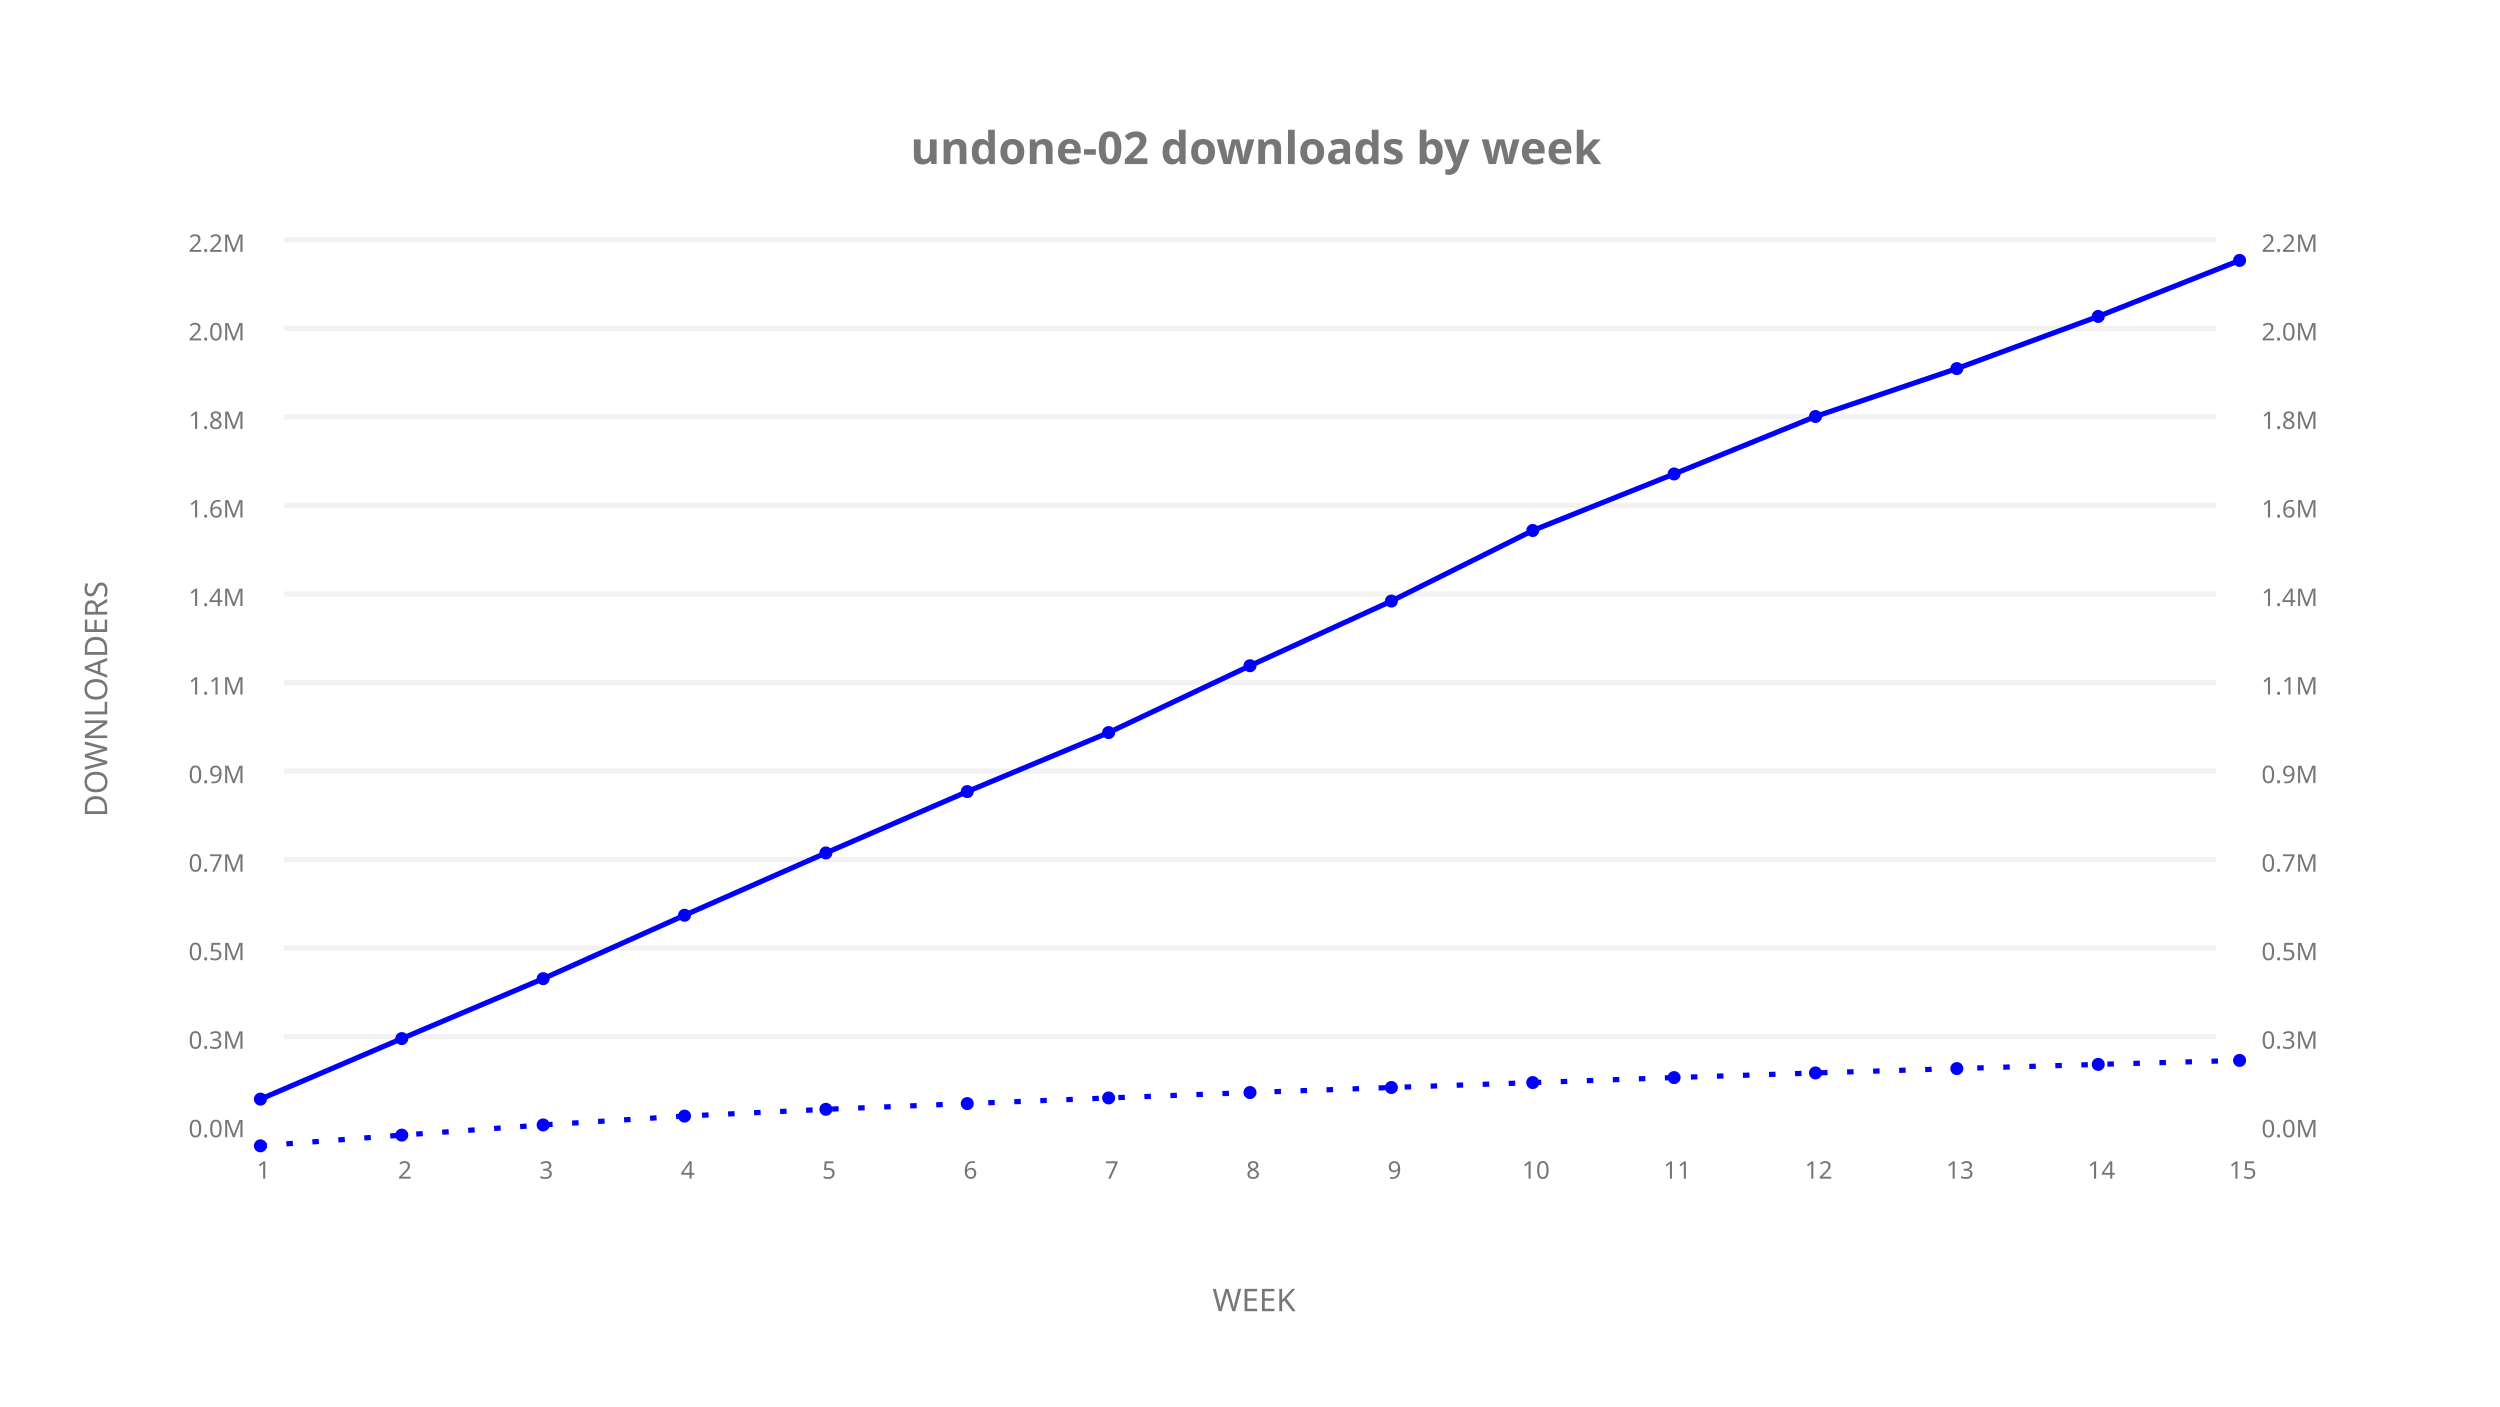
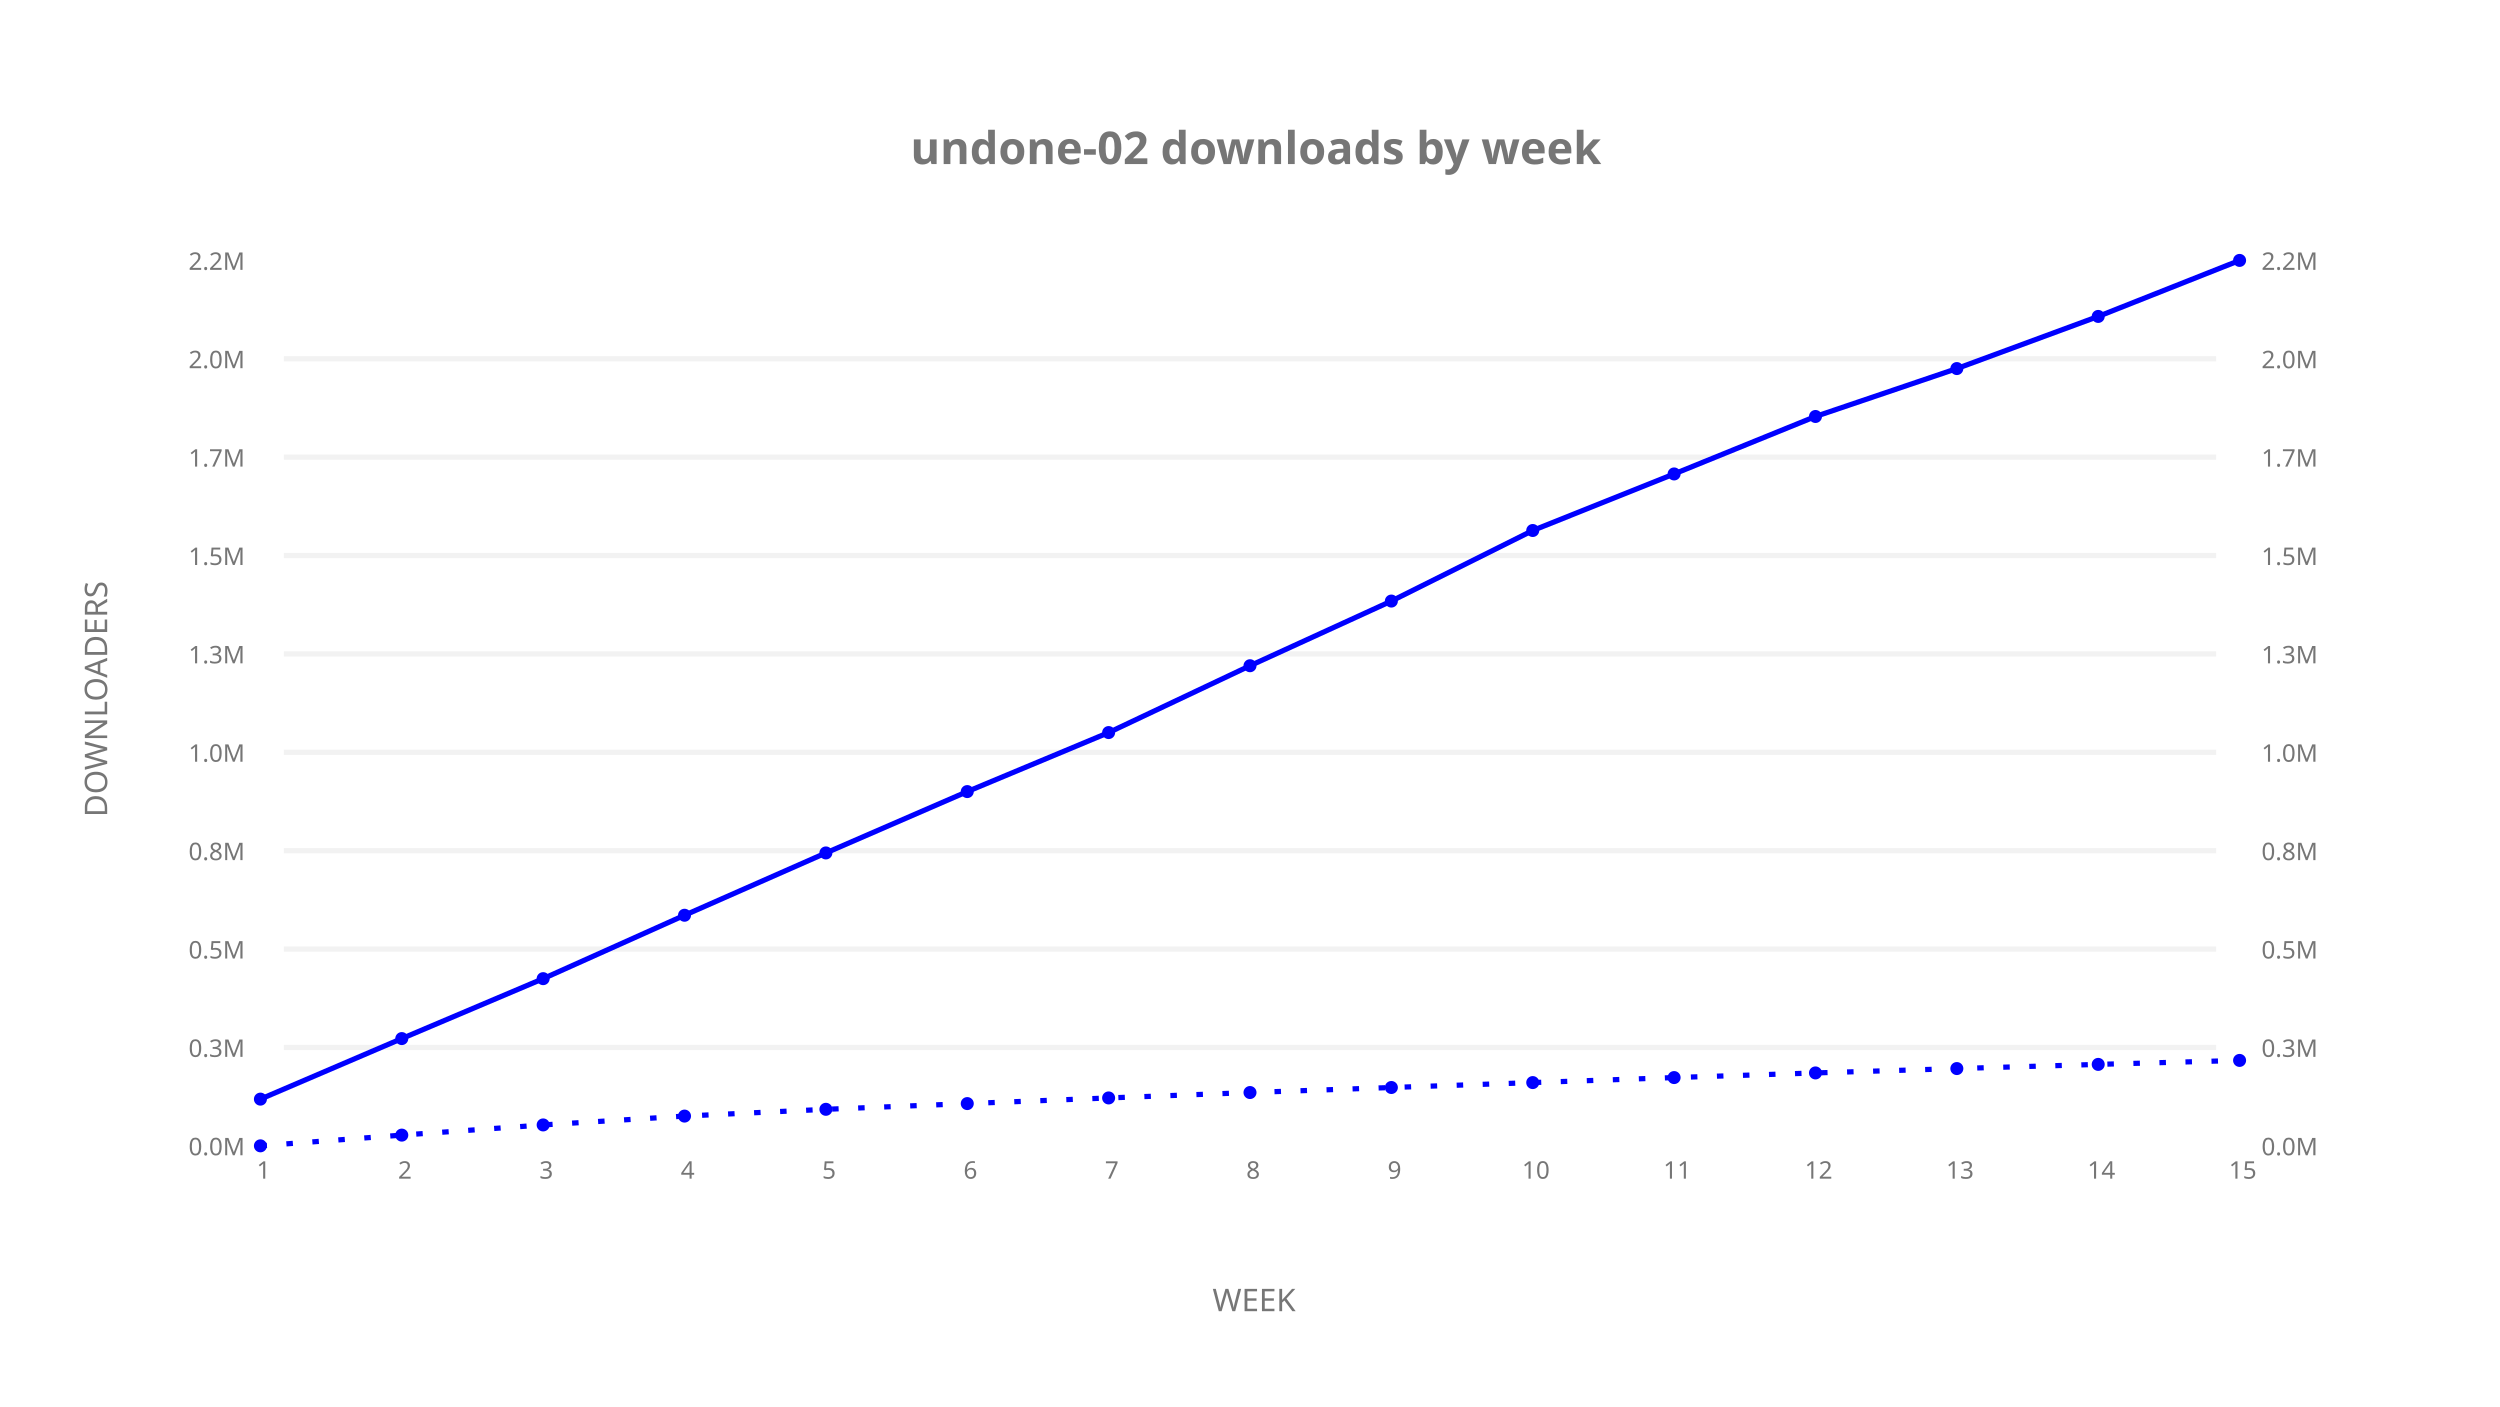
<svg xmlns="http://www.w3.org/2000/svg" xml:space="preserve" id="undone-02-downloads-by-week-undone-02-week" x="0px" y="0px" width="1920px" height="1080px" viewBox="0 0 1920 1080" enable-background="new 0 0 1920 1080" role="img">
  <g id="annotations">
    <text x="960" y="126" font-family="Atkinson Hyperlegible" font-size="26pt" text-anchor="middle" text-align="center" font-weight="600" font-style="normal" style="fill:rgb(118,118,118); fill-opacity:1; stroke:rgb(118,118,118); stroke-opacity:0; stroke-width:0.5"> undone-02 downloads by week</text>
    <g id="axes-lines">
      <text x="960" y="1007" font-family="Atkinson Hyperlegible" font-size="18pt" text-anchor="middle" text-align="center" font-weight="500" font-style="normal" style="fill:rgb(118,118,118); fill-opacity:1; stroke:rgb(118,118,118); stroke-opacity:0; stroke-width:0.5"> WEEK</text>
      <text x="73" y="540" font-family="Atkinson Hyperlegible" font-size="18pt" text-anchor="middle" text-align="center" dominant-baseline="central" font-weight="500" font-style="normal" style="fill:rgb(118,118,118); fill-opacity:1; stroke:rgb(118,118,118); stroke-opacity:0; stroke-width:0.5" transform="rotate(-90,73,540)"> DOWNLOADERS</text>
    </g>
    <g id="tic-y-label-lines">
-       <line x1="218" y1="796.188" x2="1702" y2="796.188" style="fill:rgb(0,0,255); fill-opacity:0; stroke:rgb(242,242,242); stroke-opacity:1; stroke-width:4" />
-       <line x1="218" y1="728.188" x2="1702" y2="728.188" style="fill:rgb(0,0,255); fill-opacity:0; stroke:rgb(242,242,242); stroke-opacity:1; stroke-width:4" />
-       <line x1="218" y1="660.188" x2="1702" y2="660.188" style="fill:rgb(0,0,255); fill-opacity:0; stroke:rgb(242,242,242); stroke-opacity:1; stroke-width:4" />
-       <line x1="218" y1="592.188" x2="1702" y2="592.188" style="fill:rgb(0,0,255); fill-opacity:0; stroke:rgb(242,242,242); stroke-opacity:1; stroke-width:4" />
-       <line x1="218" y1="524.188" x2="1702" y2="524.188" style="fill:rgb(0,0,255); fill-opacity:0; stroke:rgb(242,242,242); stroke-opacity:1; stroke-width:4" />
-       <line x1="218" y1="456.188" x2="1702" y2="456.188" style="fill:rgb(0,0,255); fill-opacity:0; stroke:rgb(242,242,242); stroke-opacity:1; stroke-width:4" />
-       <line x1="218" y1="388.188" x2="1702" y2="388.188" style="fill:rgb(0,0,255); fill-opacity:0; stroke:rgb(242,242,242); stroke-opacity:1; stroke-width:4" />
-       <line x1="218" y1="320.188" x2="1702" y2="320.188" style="fill:rgb(0,0,255); fill-opacity:0; stroke:rgb(242,242,242); stroke-opacity:1; stroke-width:4" />
-       <line x1="218" y1="252.188" x2="1702" y2="252.188" style="fill:rgb(0,0,255); fill-opacity:0; stroke:rgb(242,242,242); stroke-opacity:1; stroke-width:4" />
-       <line x1="218" y1="184.188" x2="1702" y2="184.188" style="fill:rgb(0,0,255); fill-opacity:0; stroke:rgb(242,242,242); stroke-opacity:1; stroke-width:4" />
+       <line x1="218" y1="804.444" x2="1702" y2="804.444" style="fill:rgb(0,0,255); fill-opacity:0; stroke:rgb(242,242,242); stroke-opacity:1; stroke-width:4" />
+       <line x1="218" y1="728.889" x2="1702" y2="728.889" style="fill:rgb(0,0,255); fill-opacity:0; stroke:rgb(242,242,242); stroke-opacity:1; stroke-width:4" />
+       <line x1="218" y1="653.333" x2="1702" y2="653.333" style="fill:rgb(0,0,255); fill-opacity:0; stroke:rgb(242,242,242); stroke-opacity:1; stroke-width:4" />
+       <line x1="218" y1="577.778" x2="1702" y2="577.778" style="fill:rgb(0,0,255); fill-opacity:0; stroke:rgb(242,242,242); stroke-opacity:1; stroke-width:4" />
+       <line x1="218" y1="502.222" x2="1702" y2="502.222" style="fill:rgb(0,0,255); fill-opacity:0; stroke:rgb(242,242,242); stroke-opacity:1; stroke-width:4" />
+       <line x1="218" y1="426.667" x2="1702" y2="426.667" style="fill:rgb(0,0,255); fill-opacity:0; stroke:rgb(242,242,242); stroke-opacity:1; stroke-width:4" />
+       <line x1="218" y1="351.111" x2="1702" y2="351.111" style="fill:rgb(0,0,255); fill-opacity:0; stroke:rgb(242,242,242); stroke-opacity:1; stroke-width:4" />
+       <line x1="218" y1="275.556" x2="1702" y2="275.556" style="fill:rgb(0,0,255); fill-opacity:0; stroke:rgb(242,242,242); stroke-opacity:1; stroke-width:4" />
    </g>
    <g id="tic-x-labels">
      <text x="200" y="898" font-family="Atkinson Hyperlegible" font-size="14pt" text-anchor="middle" text-align="center" dominant-baseline="central" font-weight="400" font-style="normal" style="fill:rgb(118,118,118); fill-opacity:1; stroke:rgb(118,118,118); stroke-opacity:0; stroke-width:0.5"> 1</text>
      <text x="308.571" y="898" font-family="Atkinson Hyperlegible" font-size="14pt" text-anchor="middle" text-align="center" dominant-baseline="central" font-weight="400" font-style="normal" style="fill:rgb(118,118,118); fill-opacity:1; stroke:rgb(118,118,118); stroke-opacity:0; stroke-width:0.5"> 2</text>
      <text x="417.143" y="898" font-family="Atkinson Hyperlegible" font-size="14pt" text-anchor="middle" text-align="center" dominant-baseline="central" font-weight="400" font-style="normal" style="fill:rgb(118,118,118); fill-opacity:1; stroke:rgb(118,118,118); stroke-opacity:0; stroke-width:0.5"> 3</text>
      <text x="525.714" y="898" font-family="Atkinson Hyperlegible" font-size="14pt" text-anchor="middle" text-align="center" dominant-baseline="central" font-weight="400" font-style="normal" style="fill:rgb(118,118,118); fill-opacity:1; stroke:rgb(118,118,118); stroke-opacity:0; stroke-width:0.5"> 4</text>
      <text x="634.286" y="898" font-family="Atkinson Hyperlegible" font-size="14pt" text-anchor="middle" text-align="center" dominant-baseline="central" font-weight="400" font-style="normal" style="fill:rgb(118,118,118); fill-opacity:1; stroke:rgb(118,118,118); stroke-opacity:0; stroke-width:0.5"> 5</text>
      <text x="742.857" y="898" font-family="Atkinson Hyperlegible" font-size="14pt" text-anchor="middle" text-align="center" dominant-baseline="central" font-weight="400" font-style="normal" style="fill:rgb(118,118,118); fill-opacity:1; stroke:rgb(118,118,118); stroke-opacity:0; stroke-width:0.5"> 6</text>
      <text x="851.429" y="898" font-family="Atkinson Hyperlegible" font-size="14pt" text-anchor="middle" text-align="center" dominant-baseline="central" font-weight="400" font-style="normal" style="fill:rgb(118,118,118); fill-opacity:1; stroke:rgb(118,118,118); stroke-opacity:0; stroke-width:0.5"> 7</text>
      <text x="960" y="898" font-family="Atkinson Hyperlegible" font-size="14pt" text-anchor="middle" text-align="center" dominant-baseline="central" font-weight="400" font-style="normal" style="fill:rgb(118,118,118); fill-opacity:1; stroke:rgb(118,118,118); stroke-opacity:0; stroke-width:0.5"> 8</text>
      <text x="1068.571" y="898" font-family="Atkinson Hyperlegible" font-size="14pt" text-anchor="middle" text-align="center" dominant-baseline="central" font-weight="400" font-style="normal" style="fill:rgb(118,118,118); fill-opacity:1; stroke:rgb(118,118,118); stroke-opacity:0; stroke-width:0.5"> 9</text>
      <text x="1177.143" y="898" font-family="Atkinson Hyperlegible" font-size="14pt" text-anchor="middle" text-align="center" dominant-baseline="central" font-weight="400" font-style="normal" style="fill:rgb(118,118,118); fill-opacity:1; stroke:rgb(118,118,118); stroke-opacity:0; stroke-width:0.5"> 10</text>
      <text x="1285.714" y="898" font-family="Atkinson Hyperlegible" font-size="14pt" text-anchor="middle" text-align="center" dominant-baseline="central" font-weight="400" font-style="normal" style="fill:rgb(118,118,118); fill-opacity:1; stroke:rgb(118,118,118); stroke-opacity:0; stroke-width:0.5"> 11</text>
      <text x="1394.286" y="898" font-family="Atkinson Hyperlegible" font-size="14pt" text-anchor="middle" text-align="center" dominant-baseline="central" font-weight="400" font-style="normal" style="fill:rgb(118,118,118); fill-opacity:1; stroke:rgb(118,118,118); stroke-opacity:0; stroke-width:0.5"> 12</text>
      <text x="1502.857" y="898" font-family="Atkinson Hyperlegible" font-size="14pt" text-anchor="middle" text-align="center" dominant-baseline="central" font-weight="400" font-style="normal" style="fill:rgb(118,118,118); fill-opacity:1; stroke:rgb(118,118,118); stroke-opacity:0; stroke-width:0.5"> 13</text>
      <text x="1611.429" y="898" font-family="Atkinson Hyperlegible" font-size="14pt" text-anchor="middle" text-align="center" dominant-baseline="central" font-weight="400" font-style="normal" style="fill:rgb(118,118,118); fill-opacity:1; stroke:rgb(118,118,118); stroke-opacity:0; stroke-width:0.5"> 14</text>
      <text x="1720" y="898" font-family="Atkinson Hyperlegible" font-size="14pt" text-anchor="middle" text-align="center" dominant-baseline="central" font-weight="400" font-style="normal" style="fill:rgb(118,118,118); fill-opacity:1; stroke:rgb(118,118,118); stroke-opacity:0; stroke-width:0.5"> 15</text>
    </g>
    <g id="tic-y-labels">
-       <text x="164" y="866.188" font-family="Atkinson Hyperlegible" font-size="14pt" text-anchor="middle" text-align="center" dominant-baseline="central" font-weight="400" font-style="normal" style="fill:rgb(118,118,118); fill-opacity:1; stroke:rgb(118,118,118); stroke-opacity:0; stroke-width:0.5"> 0.0M</text>
-       <text x="1756" y="866.188" font-family="Atkinson Hyperlegible" font-size="14pt" text-anchor="middle" text-align="center" dominant-baseline="central" font-weight="400" font-style="normal" style="fill:rgb(118,118,118); fill-opacity:1; stroke:rgb(118,118,118); stroke-opacity:0; stroke-width:0.5"> 0.0M</text>
-       <text x="164" y="798.188" font-family="Atkinson Hyperlegible" font-size="14pt" text-anchor="middle" text-align="center" dominant-baseline="central" font-weight="400" font-style="normal" style="fill:rgb(118,118,118); fill-opacity:1; stroke:rgb(118,118,118); stroke-opacity:0; stroke-width:0.5"> 0.3M</text>
-       <text x="1756" y="798.188" font-family="Atkinson Hyperlegible" font-size="14pt" text-anchor="middle" text-align="center" dominant-baseline="central" font-weight="400" font-style="normal" style="fill:rgb(118,118,118); fill-opacity:1; stroke:rgb(118,118,118); stroke-opacity:0; stroke-width:0.5"> 0.3M</text>
-       <text x="164" y="730.188" font-family="Atkinson Hyperlegible" font-size="14pt" text-anchor="middle" text-align="center" dominant-baseline="central" font-weight="400" font-style="normal" style="fill:rgb(118,118,118); fill-opacity:1; stroke:rgb(118,118,118); stroke-opacity:0; stroke-width:0.5"> 0.5M</text>
-       <text x="1756" y="730.188" font-family="Atkinson Hyperlegible" font-size="14pt" text-anchor="middle" text-align="center" dominant-baseline="central" font-weight="400" font-style="normal" style="fill:rgb(118,118,118); fill-opacity:1; stroke:rgb(118,118,118); stroke-opacity:0; stroke-width:0.5"> 0.5M</text>
-       <text x="164" y="662.188" font-family="Atkinson Hyperlegible" font-size="14pt" text-anchor="middle" text-align="center" dominant-baseline="central" font-weight="400" font-style="normal" style="fill:rgb(118,118,118); fill-opacity:1; stroke:rgb(118,118,118); stroke-opacity:0; stroke-width:0.5"> 0.7M</text>
-       <text x="1756" y="662.188" font-family="Atkinson Hyperlegible" font-size="14pt" text-anchor="middle" text-align="center" dominant-baseline="central" font-weight="400" font-style="normal" style="fill:rgb(118,118,118); fill-opacity:1; stroke:rgb(118,118,118); stroke-opacity:0; stroke-width:0.5"> 0.7M</text>
-       <text x="164" y="594.188" font-family="Atkinson Hyperlegible" font-size="14pt" text-anchor="middle" text-align="center" dominant-baseline="central" font-weight="400" font-style="normal" style="fill:rgb(118,118,118); fill-opacity:1; stroke:rgb(118,118,118); stroke-opacity:0; stroke-width:0.5"> 0.9M</text>
-       <text x="1756" y="594.188" font-family="Atkinson Hyperlegible" font-size="14pt" text-anchor="middle" text-align="center" dominant-baseline="central" font-weight="400" font-style="normal" style="fill:rgb(118,118,118); fill-opacity:1; stroke:rgb(118,118,118); stroke-opacity:0; stroke-width:0.5"> 0.9M</text>
-       <text x="164" y="526.188" font-family="Atkinson Hyperlegible" font-size="14pt" text-anchor="middle" text-align="center" dominant-baseline="central" font-weight="400" font-style="normal" style="fill:rgb(118,118,118); fill-opacity:1; stroke:rgb(118,118,118); stroke-opacity:0; stroke-width:0.5"> 1.1M</text>
-       <text x="1756" y="526.188" font-family="Atkinson Hyperlegible" font-size="14pt" text-anchor="middle" text-align="center" dominant-baseline="central" font-weight="400" font-style="normal" style="fill:rgb(118,118,118); fill-opacity:1; stroke:rgb(118,118,118); stroke-opacity:0; stroke-width:0.5"> 1.1M</text>
-       <text x="164" y="458.188" font-family="Atkinson Hyperlegible" font-size="14pt" text-anchor="middle" text-align="center" dominant-baseline="central" font-weight="400" font-style="normal" style="fill:rgb(118,118,118); fill-opacity:1; stroke:rgb(118,118,118); stroke-opacity:0; stroke-width:0.5"> 1.4M</text>
-       <text x="1756" y="458.188" font-family="Atkinson Hyperlegible" font-size="14pt" text-anchor="middle" text-align="center" dominant-baseline="central" font-weight="400" font-style="normal" style="fill:rgb(118,118,118); fill-opacity:1; stroke:rgb(118,118,118); stroke-opacity:0; stroke-width:0.5"> 1.4M</text>
-       <text x="164" y="390.188" font-family="Atkinson Hyperlegible" font-size="14pt" text-anchor="middle" text-align="center" dominant-baseline="central" font-weight="400" font-style="normal" style="fill:rgb(118,118,118); fill-opacity:1; stroke:rgb(118,118,118); stroke-opacity:0; stroke-width:0.5"> 1.6M</text>
-       <text x="1756" y="390.188" font-family="Atkinson Hyperlegible" font-size="14pt" text-anchor="middle" text-align="center" dominant-baseline="central" font-weight="400" font-style="normal" style="fill:rgb(118,118,118); fill-opacity:1; stroke:rgb(118,118,118); stroke-opacity:0; stroke-width:0.5"> 1.6M</text>
-       <text x="164" y="322.188" font-family="Atkinson Hyperlegible" font-size="14pt" text-anchor="middle" text-align="center" dominant-baseline="central" font-weight="400" font-style="normal" style="fill:rgb(118,118,118); fill-opacity:1; stroke:rgb(118,118,118); stroke-opacity:0; stroke-width:0.5"> 1.8M</text>
-       <text x="1756" y="322.188" font-family="Atkinson Hyperlegible" font-size="14pt" text-anchor="middle" text-align="center" dominant-baseline="central" font-weight="400" font-style="normal" style="fill:rgb(118,118,118); fill-opacity:1; stroke:rgb(118,118,118); stroke-opacity:0; stroke-width:0.5"> 1.8M</text>
-       <text x="164" y="254.188" font-family="Atkinson Hyperlegible" font-size="14pt" text-anchor="middle" text-align="center" dominant-baseline="central" font-weight="400" font-style="normal" style="fill:rgb(118,118,118); fill-opacity:1; stroke:rgb(118,118,118); stroke-opacity:0; stroke-width:0.5"> 2.0M</text>
-       <text x="1756" y="254.188" font-family="Atkinson Hyperlegible" font-size="14pt" text-anchor="middle" text-align="center" dominant-baseline="central" font-weight="400" font-style="normal" style="fill:rgb(118,118,118); fill-opacity:1; stroke:rgb(118,118,118); stroke-opacity:0; stroke-width:0.5"> 2.0M</text>
-       <text x="164" y="186.188" font-family="Atkinson Hyperlegible" font-size="14pt" text-anchor="middle" text-align="center" dominant-baseline="central" font-weight="400" font-style="normal" style="fill:rgb(118,118,118); fill-opacity:1; stroke:rgb(118,118,118); stroke-opacity:0; stroke-width:0.5"> 2.2M</text>
-       <text x="1756" y="186.188" font-family="Atkinson Hyperlegible" font-size="14pt" text-anchor="middle" text-align="center" dominant-baseline="central" font-weight="400" font-style="normal" style="fill:rgb(118,118,118); fill-opacity:1; stroke:rgb(118,118,118); stroke-opacity:0; stroke-width:0.5"> 2.2M</text>
+       <text x="164" y="880" font-family="Atkinson Hyperlegible" font-size="14pt" text-anchor="middle" text-align="center" dominant-baseline="central" font-weight="400" font-style="normal" style="fill:rgb(118,118,118); fill-opacity:1; stroke:rgb(118,118,118); stroke-opacity:0; stroke-width:0.5"> 0.0M</text>
+       <text x="1756" y="880" font-family="Atkinson Hyperlegible" font-size="14pt" text-anchor="middle" text-align="center" dominant-baseline="central" font-weight="400" font-style="normal" style="fill:rgb(118,118,118); fill-opacity:1; stroke:rgb(118,118,118); stroke-opacity:0; stroke-width:0.5"> 0.0M</text>
+       <text x="164" y="804.444" font-family="Atkinson Hyperlegible" font-size="14pt" text-anchor="middle" text-align="center" dominant-baseline="central" font-weight="400" font-style="normal" style="fill:rgb(118,118,118); fill-opacity:1; stroke:rgb(118,118,118); stroke-opacity:0; stroke-width:0.5"> 0.3M</text>
+       <text x="1756" y="804.444" font-family="Atkinson Hyperlegible" font-size="14pt" text-anchor="middle" text-align="center" dominant-baseline="central" font-weight="400" font-style="normal" style="fill:rgb(118,118,118); fill-opacity:1; stroke:rgb(118,118,118); stroke-opacity:0; stroke-width:0.5"> 0.3M</text>
+       <text x="164" y="728.889" font-family="Atkinson Hyperlegible" font-size="14pt" text-anchor="middle" text-align="center" dominant-baseline="central" font-weight="400" font-style="normal" style="fill:rgb(118,118,118); fill-opacity:1; stroke:rgb(118,118,118); stroke-opacity:0; stroke-width:0.5"> 0.5M</text>
+       <text x="1756" y="728.889" font-family="Atkinson Hyperlegible" font-size="14pt" text-anchor="middle" text-align="center" dominant-baseline="central" font-weight="400" font-style="normal" style="fill:rgb(118,118,118); fill-opacity:1; stroke:rgb(118,118,118); stroke-opacity:0; stroke-width:0.5"> 0.5M</text>
+       <text x="164" y="653.333" font-family="Atkinson Hyperlegible" font-size="14pt" text-anchor="middle" text-align="center" dominant-baseline="central" font-weight="400" font-style="normal" style="fill:rgb(118,118,118); fill-opacity:1; stroke:rgb(118,118,118); stroke-opacity:0; stroke-width:0.5"> 0.8M</text>
+       <text x="1756" y="653.333" font-family="Atkinson Hyperlegible" font-size="14pt" text-anchor="middle" text-align="center" dominant-baseline="central" font-weight="400" font-style="normal" style="fill:rgb(118,118,118); fill-opacity:1; stroke:rgb(118,118,118); stroke-opacity:0; stroke-width:0.5"> 0.8M</text>
+       <text x="164" y="577.778" font-family="Atkinson Hyperlegible" font-size="14pt" text-anchor="middle" text-align="center" dominant-baseline="central" font-weight="400" font-style="normal" style="fill:rgb(118,118,118); fill-opacity:1; stroke:rgb(118,118,118); stroke-opacity:0; stroke-width:0.5"> 1.0M</text>
+       <text x="1756" y="577.778" font-family="Atkinson Hyperlegible" font-size="14pt" text-anchor="middle" text-align="center" dominant-baseline="central" font-weight="400" font-style="normal" style="fill:rgb(118,118,118); fill-opacity:1; stroke:rgb(118,118,118); stroke-opacity:0; stroke-width:0.5"> 1.0M</text>
+       <text x="164" y="502.222" font-family="Atkinson Hyperlegible" font-size="14pt" text-anchor="middle" text-align="center" dominant-baseline="central" font-weight="400" font-style="normal" style="fill:rgb(118,118,118); fill-opacity:1; stroke:rgb(118,118,118); stroke-opacity:0; stroke-width:0.5"> 1.3M</text>
+       <text x="1756" y="502.222" font-family="Atkinson Hyperlegible" font-size="14pt" text-anchor="middle" text-align="center" dominant-baseline="central" font-weight="400" font-style="normal" style="fill:rgb(118,118,118); fill-opacity:1; stroke:rgb(118,118,118); stroke-opacity:0; stroke-width:0.5"> 1.3M</text>
+       <text x="164" y="426.667" font-family="Atkinson Hyperlegible" font-size="14pt" text-anchor="middle" text-align="center" dominant-baseline="central" font-weight="400" font-style="normal" style="fill:rgb(118,118,118); fill-opacity:1; stroke:rgb(118,118,118); stroke-opacity:0; stroke-width:0.5"> 1.5M</text>
+       <text x="1756" y="426.667" font-family="Atkinson Hyperlegible" font-size="14pt" text-anchor="middle" text-align="center" dominant-baseline="central" font-weight="400" font-style="normal" style="fill:rgb(118,118,118); fill-opacity:1; stroke:rgb(118,118,118); stroke-opacity:0; stroke-width:0.5"> 1.5M</text>
+       <text x="164" y="351.111" font-family="Atkinson Hyperlegible" font-size="14pt" text-anchor="middle" text-align="center" dominant-baseline="central" font-weight="400" font-style="normal" style="fill:rgb(118,118,118); fill-opacity:1; stroke:rgb(118,118,118); stroke-opacity:0; stroke-width:0.5"> 1.7M</text>
+       <text x="1756" y="351.111" font-family="Atkinson Hyperlegible" font-size="14pt" text-anchor="middle" text-align="center" dominant-baseline="central" font-weight="400" font-style="normal" style="fill:rgb(118,118,118); fill-opacity:1; stroke:rgb(118,118,118); stroke-opacity:0; stroke-width:0.5"> 1.7M</text>
+       <text x="164" y="275.556" font-family="Atkinson Hyperlegible" font-size="14pt" text-anchor="middle" text-align="center" dominant-baseline="central" font-weight="400" font-style="normal" style="fill:rgb(118,118,118); fill-opacity:1; stroke:rgb(118,118,118); stroke-opacity:0; stroke-width:0.5"> 2.0M</text>
+       <text x="1756" y="275.556" font-family="Atkinson Hyperlegible" font-size="14pt" text-anchor="middle" text-align="center" dominant-baseline="central" font-weight="400" font-style="normal" style="fill:rgb(118,118,118); fill-opacity:1; stroke:rgb(118,118,118); stroke-opacity:0; stroke-width:0.5"> 2.0M</text>
+       <text x="164" y="200" font-family="Atkinson Hyperlegible" font-size="14pt" text-anchor="middle" text-align="center" dominant-baseline="central" font-weight="400" font-style="normal" style="fill:rgb(118,118,118); fill-opacity:1; stroke:rgb(118,118,118); stroke-opacity:0; stroke-width:0.5"> 2.2M</text>
+       <text x="1756" y="200" font-family="Atkinson Hyperlegible" font-size="14pt" text-anchor="middle" text-align="center" dominant-baseline="central" font-weight="400" font-style="normal" style="fill:rgb(118,118,118); fill-opacity:1; stroke:rgb(118,118,118); stroke-opacity:0; stroke-width:0.5"> 2.2M</text>
    </g>
  </g>
  <g id="polyline-undone-02 downloads by week">
    <polyline points="200,844.131 308.571,797.629 417.143,751.606 525.714,702.917 634.286,655.058 742.857,607.94 851.429,562.609 960,511.281 1068.57,461.619 1177.14,407.426 1285.71,363.991 1394.29,319.861 1502.86,283.059 1611.43,243.018 1720,200 " style="fill:rgb(0,0,255); fill-opacity:0; stroke:rgb(0,0,255); stroke-opacity:1; stroke-width:4" />
  </g>
  <g id="markers-undone-02 downloads by week">
    <circle cx="200" cy="844.131" r="5" style="fill:rgb(0,0,255); fill-opacity:1; stroke:rgb(0,0,255); stroke-opacity:0; stroke-width:4">
</circle>
    <circle cx="308.571" cy="797.629" r="5" style="fill:rgb(0,0,255); fill-opacity:1; stroke:rgb(0,0,255); stroke-opacity:0; stroke-width:4">
</circle>
    <circle cx="417.143" cy="751.606" r="5" style="fill:rgb(0,0,255); fill-opacity:1; stroke:rgb(0,0,255); stroke-opacity:0; stroke-width:4">
</circle>
    <circle cx="525.714" cy="702.917" r="5" style="fill:rgb(0,0,255); fill-opacity:1; stroke:rgb(0,0,255); stroke-opacity:0; stroke-width:4">
</circle>
    <circle cx="634.286" cy="655.058" r="5" style="fill:rgb(0,0,255); fill-opacity:1; stroke:rgb(0,0,255); stroke-opacity:0; stroke-width:4">
</circle>
    <circle cx="742.857" cy="607.94" r="5" style="fill:rgb(0,0,255); fill-opacity:1; stroke:rgb(0,0,255); stroke-opacity:0; stroke-width:4">
</circle>
    <circle cx="851.429" cy="562.609" r="5" style="fill:rgb(0,0,255); fill-opacity:1; stroke:rgb(0,0,255); stroke-opacity:0; stroke-width:4">
</circle>
    <circle cx="960" cy="511.281" r="5" style="fill:rgb(0,0,255); fill-opacity:1; stroke:rgb(0,0,255); stroke-opacity:0; stroke-width:4">
</circle>
    <circle cx="1068.571" cy="461.619" r="5" style="fill:rgb(0,0,255); fill-opacity:1; stroke:rgb(0,0,255); stroke-opacity:0; stroke-width:4">
</circle>
    <circle cx="1177.143" cy="407.426" r="5" style="fill:rgb(0,0,255); fill-opacity:1; stroke:rgb(0,0,255); stroke-opacity:0; stroke-width:4">
</circle>
    <circle cx="1285.714" cy="363.991" r="5" style="fill:rgb(0,0,255); fill-opacity:1; stroke:rgb(0,0,255); stroke-opacity:0; stroke-width:4">
</circle>
    <circle cx="1394.286" cy="319.861" r="5" style="fill:rgb(0,0,255); fill-opacity:1; stroke:rgb(0,0,255); stroke-opacity:0; stroke-width:4">
</circle>
    <circle cx="1502.857" cy="283.059" r="5" style="fill:rgb(0,0,255); fill-opacity:1; stroke:rgb(0,0,255); stroke-opacity:0; stroke-width:4">
</circle>
    <circle cx="1611.429" cy="243.018" r="5" style="fill:rgb(0,0,255); fill-opacity:1; stroke:rgb(0,0,255); stroke-opacity:0; stroke-width:4">
</circle>
    <circle cx="1720" cy="200" r="5" style="fill:rgb(0,0,255); fill-opacity:1; stroke:rgb(0,0,255); stroke-opacity:0; stroke-width:4">
</circle>
  </g>
  <g id="polyline-undone-02 downloads by week uploaders">
    <polyline points="200,880 308.571,871.77 417.143,863.947 525.714,857.155 634.286,851.949 742.857,847.553 851.429,843.218 960,839.061 1068.57,835.202 1177.14,831.422 1285.71,827.576 1394.29,824.014 1502.86,820.658 1611.43,817.452 1720,814.403 " stroke-dasharray="5 15" style="fill:rgb(0,0,255); fill-opacity:0; stroke:rgb(0,0,255); stroke-opacity:1; stroke-width:4" />
  </g>
  <g id="markers-undone-02 downloads by week uploaders">
    <circle cx="200" cy="880" r="5" style="fill:rgb(0,0,255); fill-opacity:1; stroke:rgb(0,0,255); stroke-opacity:0; stroke-width:4">
</circle>
    <circle cx="308.571" cy="871.77" r="5" style="fill:rgb(0,0,255); fill-opacity:1; stroke:rgb(0,0,255); stroke-opacity:0; stroke-width:4">
</circle>
    <circle cx="417.143" cy="863.947" r="5" style="fill:rgb(0,0,255); fill-opacity:1; stroke:rgb(0,0,255); stroke-opacity:0; stroke-width:4">
</circle>
    <circle cx="525.714" cy="857.155" r="5" style="fill:rgb(0,0,255); fill-opacity:1; stroke:rgb(0,0,255); stroke-opacity:0; stroke-width:4">
</circle>
    <circle cx="634.286" cy="851.949" r="5" style="fill:rgb(0,0,255); fill-opacity:1; stroke:rgb(0,0,255); stroke-opacity:0; stroke-width:4">
</circle>
    <circle cx="742.857" cy="847.553" r="5" style="fill:rgb(0,0,255); fill-opacity:1; stroke:rgb(0,0,255); stroke-opacity:0; stroke-width:4">
</circle>
    <circle cx="851.429" cy="843.218" r="5" style="fill:rgb(0,0,255); fill-opacity:1; stroke:rgb(0,0,255); stroke-opacity:0; stroke-width:4">
</circle>
    <circle cx="960" cy="839.061" r="5" style="fill:rgb(0,0,255); fill-opacity:1; stroke:rgb(0,0,255); stroke-opacity:0; stroke-width:4">
</circle>
    <circle cx="1068.571" cy="835.202" r="5" style="fill:rgb(0,0,255); fill-opacity:1; stroke:rgb(0,0,255); stroke-opacity:0; stroke-width:4">
</circle>
    <circle cx="1177.143" cy="831.422" r="5" style="fill:rgb(0,0,255); fill-opacity:1; stroke:rgb(0,0,255); stroke-opacity:0; stroke-width:4">
</circle>
    <circle cx="1285.714" cy="827.576" r="5" style="fill:rgb(0,0,255); fill-opacity:1; stroke:rgb(0,0,255); stroke-opacity:0; stroke-width:4">
</circle>
    <circle cx="1394.286" cy="824.014" r="5" style="fill:rgb(0,0,255); fill-opacity:1; stroke:rgb(0,0,255); stroke-opacity:0; stroke-width:4">
</circle>
    <circle cx="1502.857" cy="820.658" r="5" style="fill:rgb(0,0,255); fill-opacity:1; stroke:rgb(0,0,255); stroke-opacity:0; stroke-width:4">
</circle>
    <circle cx="1611.429" cy="817.452" r="5" style="fill:rgb(0,0,255); fill-opacity:1; stroke:rgb(0,0,255); stroke-opacity:0; stroke-width:4">
</circle>
    <circle cx="1720" cy="814.403" r="5" style="fill:rgb(0,0,255); fill-opacity:1; stroke:rgb(0,0,255); stroke-opacity:0; stroke-width:4">
</circle>
  </g>
</svg>
